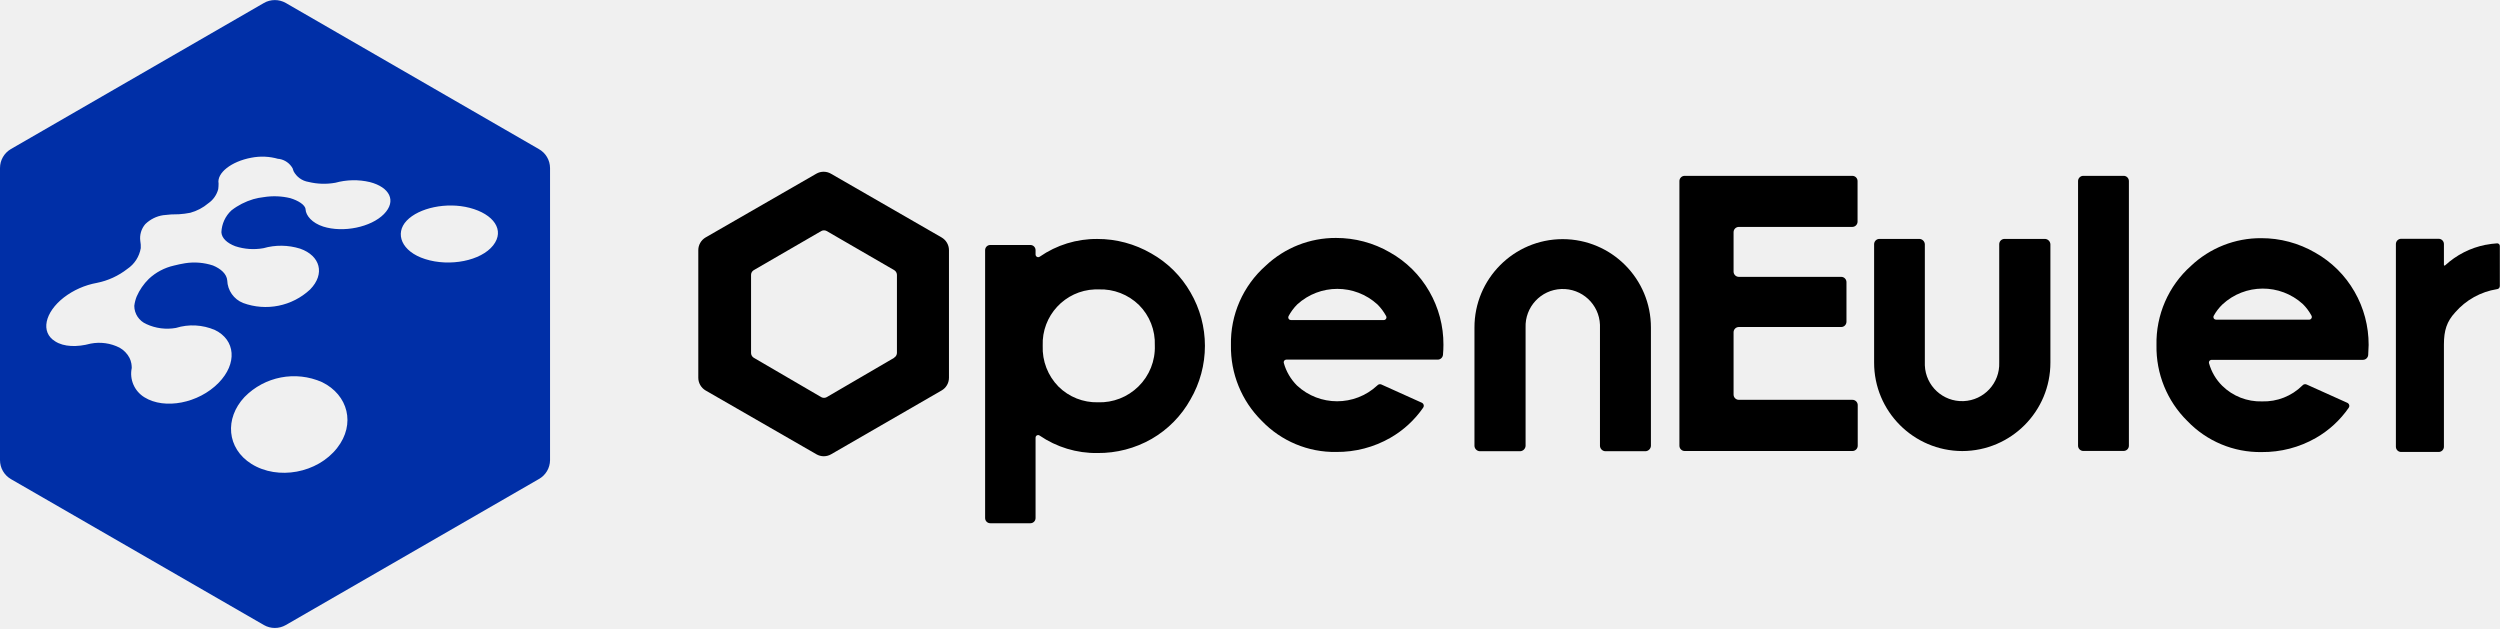
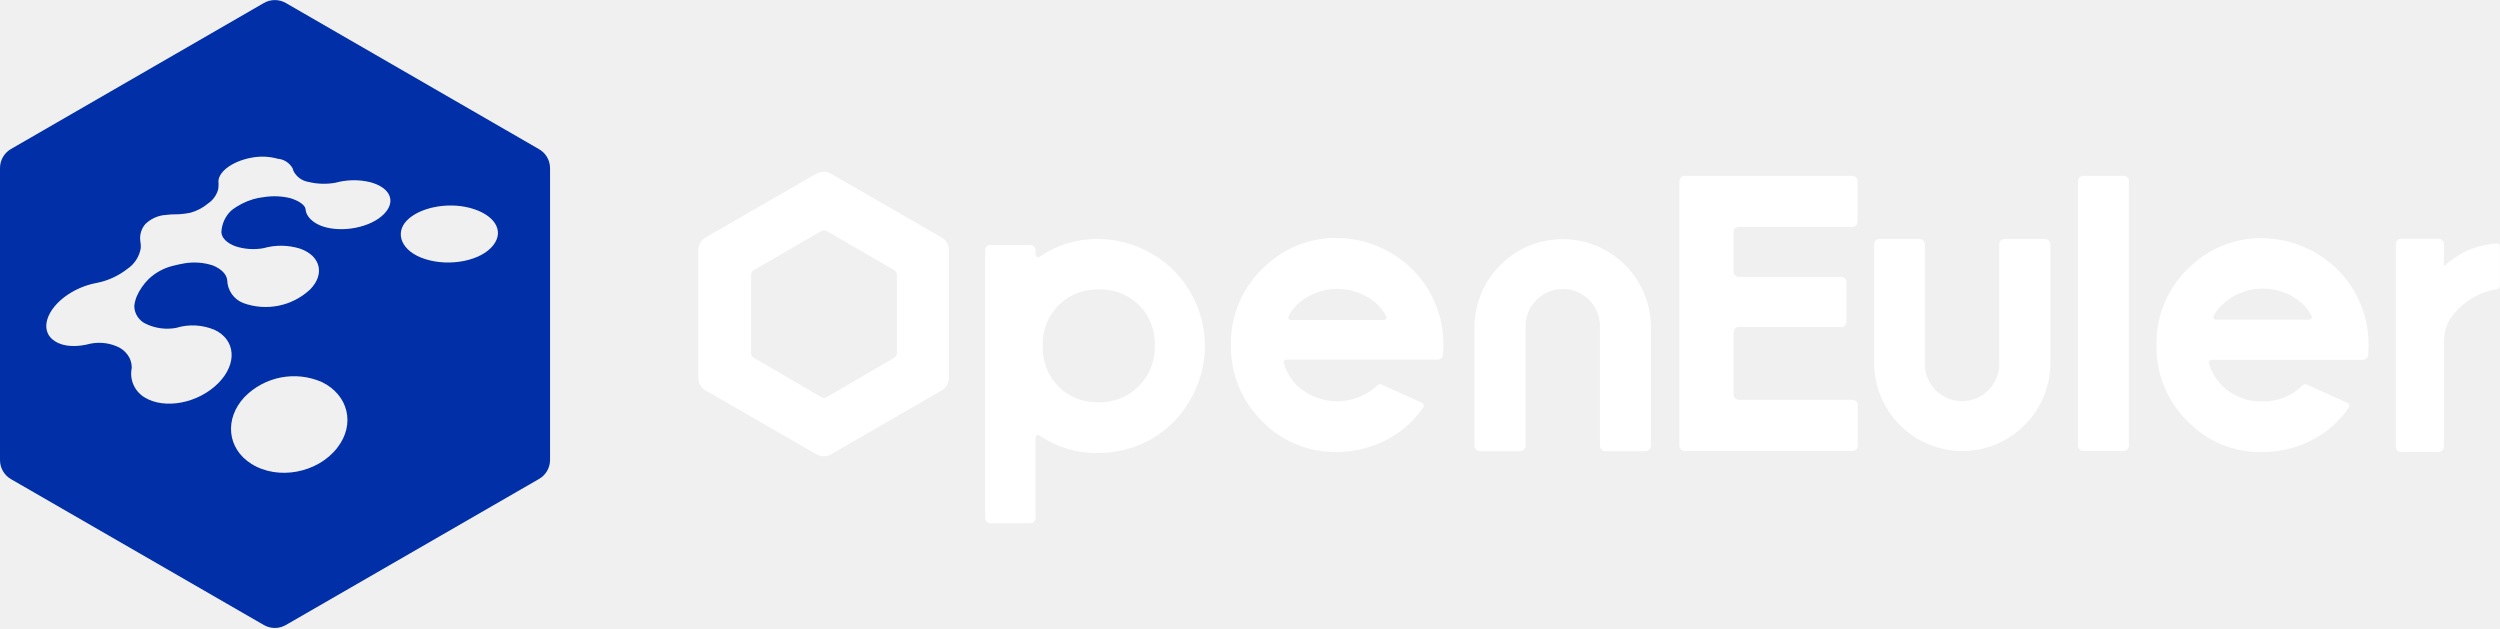
<svg xmlns="http://www.w3.org/2000/svg" id="_图层_1" data-name="图层 1" viewBox="0 0 444.01 111.54">
  <defs>
    <style>
-       .cls-1 {
+       path:not(.cls-1) { fill: #ffffff; } .cls-1 {
        fill: #002fa7;
      }
    </style>
  </defs>
  <g id="_图层_1-2" data-name="图层 1-2">
    <path class="cls-1" d="m95.69,26.47L50.76.53c-1.2-.69-2.69-.69-3.89,0L1.94,26.47C.74,27.17,0,28.45,0,29.84v51.88c0,1.39.74,2.67,1.94,3.37l44.93,25.92c1.2.69,2.69.69,3.89,0l44.93-25.92c1.23-.68,1.99-1.97,2-3.37V29.84c-.01-1.4-.77-2.69-2-3.37Zm-35.82,53.1c-3.5,4.47-10.51,5.76-15.2,2.83-4.41-2.76-4.8-8.09-1.25-11.88,3.59-3.67,9.08-4.73,13.78-2.65,4.63,2.26,6,7.47,2.67,11.7Zm8.32-41.55c-2.3,2.34-7.23,3.35-10.79,2.22-1.98-.64-3.07-1.95-3.13-3.05-.04-.8-1.32-1.58-2.72-2-1.54-.37-3.14-.43-4.7-.18-.63.07-1.24.19-1.85.36-1.41.42-2.74,1.09-3.9,2-1.08,1-1.72,2.4-1.78,3.87.05,1.05,1.01,1.94,2.47,2.49,1.61.53,3.33.65,5,.35,2.13-.61,4.39-.58,6.51.08,3.58,1.25,4.49,4.48,1.78,7.25-3.2,2.99-7.81,3.91-11.91,2.4-1.65-.66-2.75-2.23-2.81-4-.09-1.15-1.13-2.08-2.54-2.66-1.59-.52-3.28-.66-4.94-.4-.67.11-1.34.25-2,.42-1.67.38-3.2,1.19-4.45,2.36-.91.9-1.65,1.96-2.16,3.14-.21.53-.35,1.08-.42,1.65,0,1.41.85,2.68,2.15,3.24,1.64.76,3.47,1,5.25.68,2.28-.71,4.73-.57,6.92.37,3.64,1.76,4.03,5.94.64,9.4-3.55,3.62-9.58,4.78-13.16,2.55-1.78-1.09-2.68-3.17-2.25-5.21,0-.26-.03-.53-.07-.79-.06-.35-.17-.68-.33-1-.4-.76-1.01-1.39-1.76-1.81-1.59-.81-3.4-1.06-5.15-.72-2.4.65-4.76.59-6.3-.41-2.63-1.61-1.85-5.13,1.54-7.78,1.72-1.32,3.74-2.21,5.88-2.6,1.98-.39,3.83-1.25,5.42-2.49,1.26-.85,2.11-2.17,2.37-3.67.02-.42,0-.85-.08-1.27-.15-1.08.17-2.17.88-3,.87-.85,1.98-1.41,3.18-1.59.93-.12,1.87-.18,2.81-.17.67-.04,1.34-.13,2-.26,1.18-.32,2.28-.9,3.21-1.69.87-.6,1.49-1.49,1.76-2.51.04-.33.06-.67.06-1-.34-1.87,2.26-3.92,5.82-4.58,1.59-.31,3.23-.24,4.78.21h.14c1.04.16,1.94.8,2.44,1.73v.06c.06.12.1.25.13.38.53,1.02,1.52,1.74,2.66,1.92,1.56.38,3.18.43,4.76.15,2-.55,4.12-.6,6.14-.12,3.5.9,4.8,3.34,2.5,5.68Zm19.39,5.57c-2.15,2.72-7.68,3.83-12.08,2.42-4.19-1.33-5.44-4.54-3.27-6.82,2.17-2.28,7.08-3.34,11.17-2.28,4.26,1.1,6.33,3.96,4.18,6.68Z" />
    <path d="m370,31.23h7.18c.51,0,.92.42.92.93v47c0,.51-.41.92-.92.93h-7.18c-.51,0-.93-.42-.93-.93v-47c0-.51.42-.93.93-.93Z" />
    <path d="m329.91,39.4v-7.24c0-.52-.42-.93-.94-.93h-29.77c-.51,0-.93.42-.93.93v47c0,.51.41.93.92.94,0,0,0,0,.01,0h29.8c.52,0,.94-.42.94-.94h0v-7.26c-.03-.5-.44-.89-.94-.89h-20.18c-.51,0-.93-.42-.93-.93v-11.07c0-.51.42-.93.93-.93h18.18c.52,0,.93-.41.94-.93v-7.04c0-.52-.42-.94-.94-.94h-18.18c-.51,0-.93-.42-.93-.93v-7c0-.52.41-.93.93-.94h20.18c.49-.01.89-.41.91-.9Z" />
    <path d="m441.49,43.47c-2.71.53-5.21,1.8-7.24,3.67-.05.04-.13.04-.17,0-.02-.02-.03-.05-.03-.08v-3.72c0-.51-.42-.93-.93-.93h-6.67c-.51,0-.93.42-.93.93v36c0,.51.4.92.91.93,0,0,.01,0,.02,0h6.67c.51,0,.93-.42.93-.93v-18.15c0-2.51.51-4.09,2-5.71,1.91-2.2,4.53-3.66,7.4-4.12.3-.01.54-.27.53-.57,0,0,0,0,0-.01v-7.09c0-.25-.19-.46-.45-.47-.01,0-.03,0-.04,0-.67.04-1.34.13-2,.26Z" />
    <path d="m211.45,51.95c-1.66-2.91-4.08-5.31-7-6.95-2.91-1.68-6.21-2.57-9.57-2.56-3.65-.03-7.22,1.07-10.22,3.15-.21.15-.51.1-.65-.11-.06-.08-.09-.18-.09-.28v-.77c0-.51-.41-.92-.92-.92h-7.12c-.51,0-.92.41-.92.92v47.58c0,.51.41.92.92.92h7.12c.51,0,.92-.41.92-.92v-14.29c0-.25.2-.45.45-.45.09,0,.19.03.26.08,3.02,2.07,6.61,3.16,10.28,3.11,3.38.03,6.7-.83,9.63-2.51,2.89-1.67,5.27-4.09,6.89-7,1.68-2.89,2.57-6.18,2.57-9.53,0-3.33-.88-6.6-2.55-9.47Zm-9.26,16.69c-1.91,1.88-4.51,2.9-7.19,2.81-2.61.06-5.14-.94-7-2.78-1.9-1.93-2.92-4.56-2.81-7.27-.2-5.32,3.95-9.8,9.27-10,.22,0,.45,0,.67,0,2.67-.1,5.25.91,7.16,2.77,1.9,1.9,2.91,4.5,2.81,7.18.1,2.73-.96,5.38-2.91,7.29Z" />
    <path d="m244.6,68.47c-4.02,3.73-10.23,3.73-14.25,0-1.11-1.11-1.92-2.49-2.34-4-.07-.25.07-.51.32-.58.04-.01.08-.02.13-.02h26.89c.48,0,.88-.37.93-.85.05-.59.08-1.18.08-1.79.02-3.32-.85-6.59-2.51-9.47-1.66-2.9-4.08-5.3-7-6.94-2.91-1.69-6.22-2.57-9.58-2.56-4.63-.02-9.09,1.74-12.46,4.92-4.04,3.57-6.31,8.73-6.19,14.12-.09,5.04,1.89,9.9,5.47,13.44,3.45,3.6,8.24,5.61,13.22,5.53,3.37.03,6.69-.83,9.62-2.51,2.32-1.33,4.32-3.17,5.84-5.37.18-.26.12-.62-.15-.81-.03-.02-.06-.04-.09-.05l-7.23-3.26c-.25-.09-.53,0-.7.2Zm-14.22-14.39c4.04-3.7,10.23-3.7,14.27,0,.61.61,1.13,1.31,1.54,2.07.12.23.03.51-.2.64-.07.04-.14.05-.21.05h-16.52c-.26,0-.47-.22-.46-.48,0-.07.02-.15.05-.21.41-.76.92-1.46,1.53-2.07Z" />
    <path d="m277.52,42.47c-8.66.02-15.67,7.06-15.65,15.72v21c.02.51.43.92.94.95h7.19c.51-.03.92-.44.95-.95v-21c-.14-3.65,2.7-6.72,6.35-6.86,3.65-.14,6.72,2.7,6.86,6.35,0,.17,0,.34,0,.51v21c.02.51.43.92.94.95h7.16c.51-.03.92-.44.95-.95v-21c.02-8.67-6.99-15.7-15.66-15.72-.01,0-.02,0-.03,0Z" />
    <path d="m348.5,80.11c8.67-.02,15.68-7.06,15.66-15.73v-21c-.03-.53-.47-.95-1-.95h-7.14c-.52,0-.94.41-.95.93,0,0,0,.01,0,.02v21c.14,3.65-2.7,6.72-6.35,6.86-3.65.14-6.72-2.7-6.86-6.35,0-.17,0-.34,0-.51v-21c-.03-.53-.47-.95-1-.95h-7.06c-.52,0-.94.41-.95.93,0,0,0,.01,0,.02v21c-.02,8.66,6.99,15.7,15.65,15.73Z" />
    <path d="m145,30.84l-19.68,11.33c-.8.47-1.3,1.33-1.3,2.26v22.66c0,.93.5,1.79,1.3,2.26l19.68,11.33c.81.47,1.8.47,2.61,0l19.62-11.33c.81-.46,1.31-1.33,1.31-2.26v-22.66c0-.93-.5-1.79-1.31-2.26l-19.67-11.33c-.79-.45-1.77-.45-2.56,0Zm13.82,32.7l-12,7c-.3.16-.65.16-.95,0l-12-7c-.29-.18-.47-.49-.48-.83v-13.9c0-.34.19-.65.48-.83l12-6.95c.3-.16.65-.16.95,0l12,6.95c.29.18.47.49.48.83v13.9c-.02.35-.22.67-.53.83h.05Z" />
    <path d="m408.91,68.47c-1.9,1.88-4.48,2.9-7.15,2.82-2.64.08-5.21-.92-7.09-2.78-1.12-1.11-1.92-2.49-2.34-4-.07-.25.07-.51.32-.58.04-.01.08-.02.13-.02h26.89c.48,0,.88-.37.93-.85,0-.59.08-1.18.08-1.79.01-3.32-.85-6.59-2.51-9.47-1.66-2.9-4.08-5.3-7-6.94-2.91-1.68-6.21-2.57-9.57-2.56-4.64-.03-9.1,1.74-12.47,4.92-4.01,3.57-6.25,8.73-6.13,14.1-.09,5.04,1.88,9.9,5.47,13.44,3.44,3.6,8.23,5.61,13.21,5.53,3.38.03,6.7-.83,9.63-2.51,2.32-1.33,4.32-3.17,5.84-5.37.18-.26.12-.62-.15-.81-.03-.02-.06-.04-.09-.05l-7.24-3.26c-.26-.12-.58-.05-.76.18Zm-14.21-14.39c4.02-3.74,10.24-3.77,14.3-.07.62.61,1.13,1.31,1.54,2.07.12.23.03.51-.2.64-.07.04-.14.05-.21.05h-16.55c-.25,0-.47-.19-.47-.45,0-.08.02-.17.06-.24.41-.74.92-1.41,1.53-2Z" />
  </g>
</svg>
